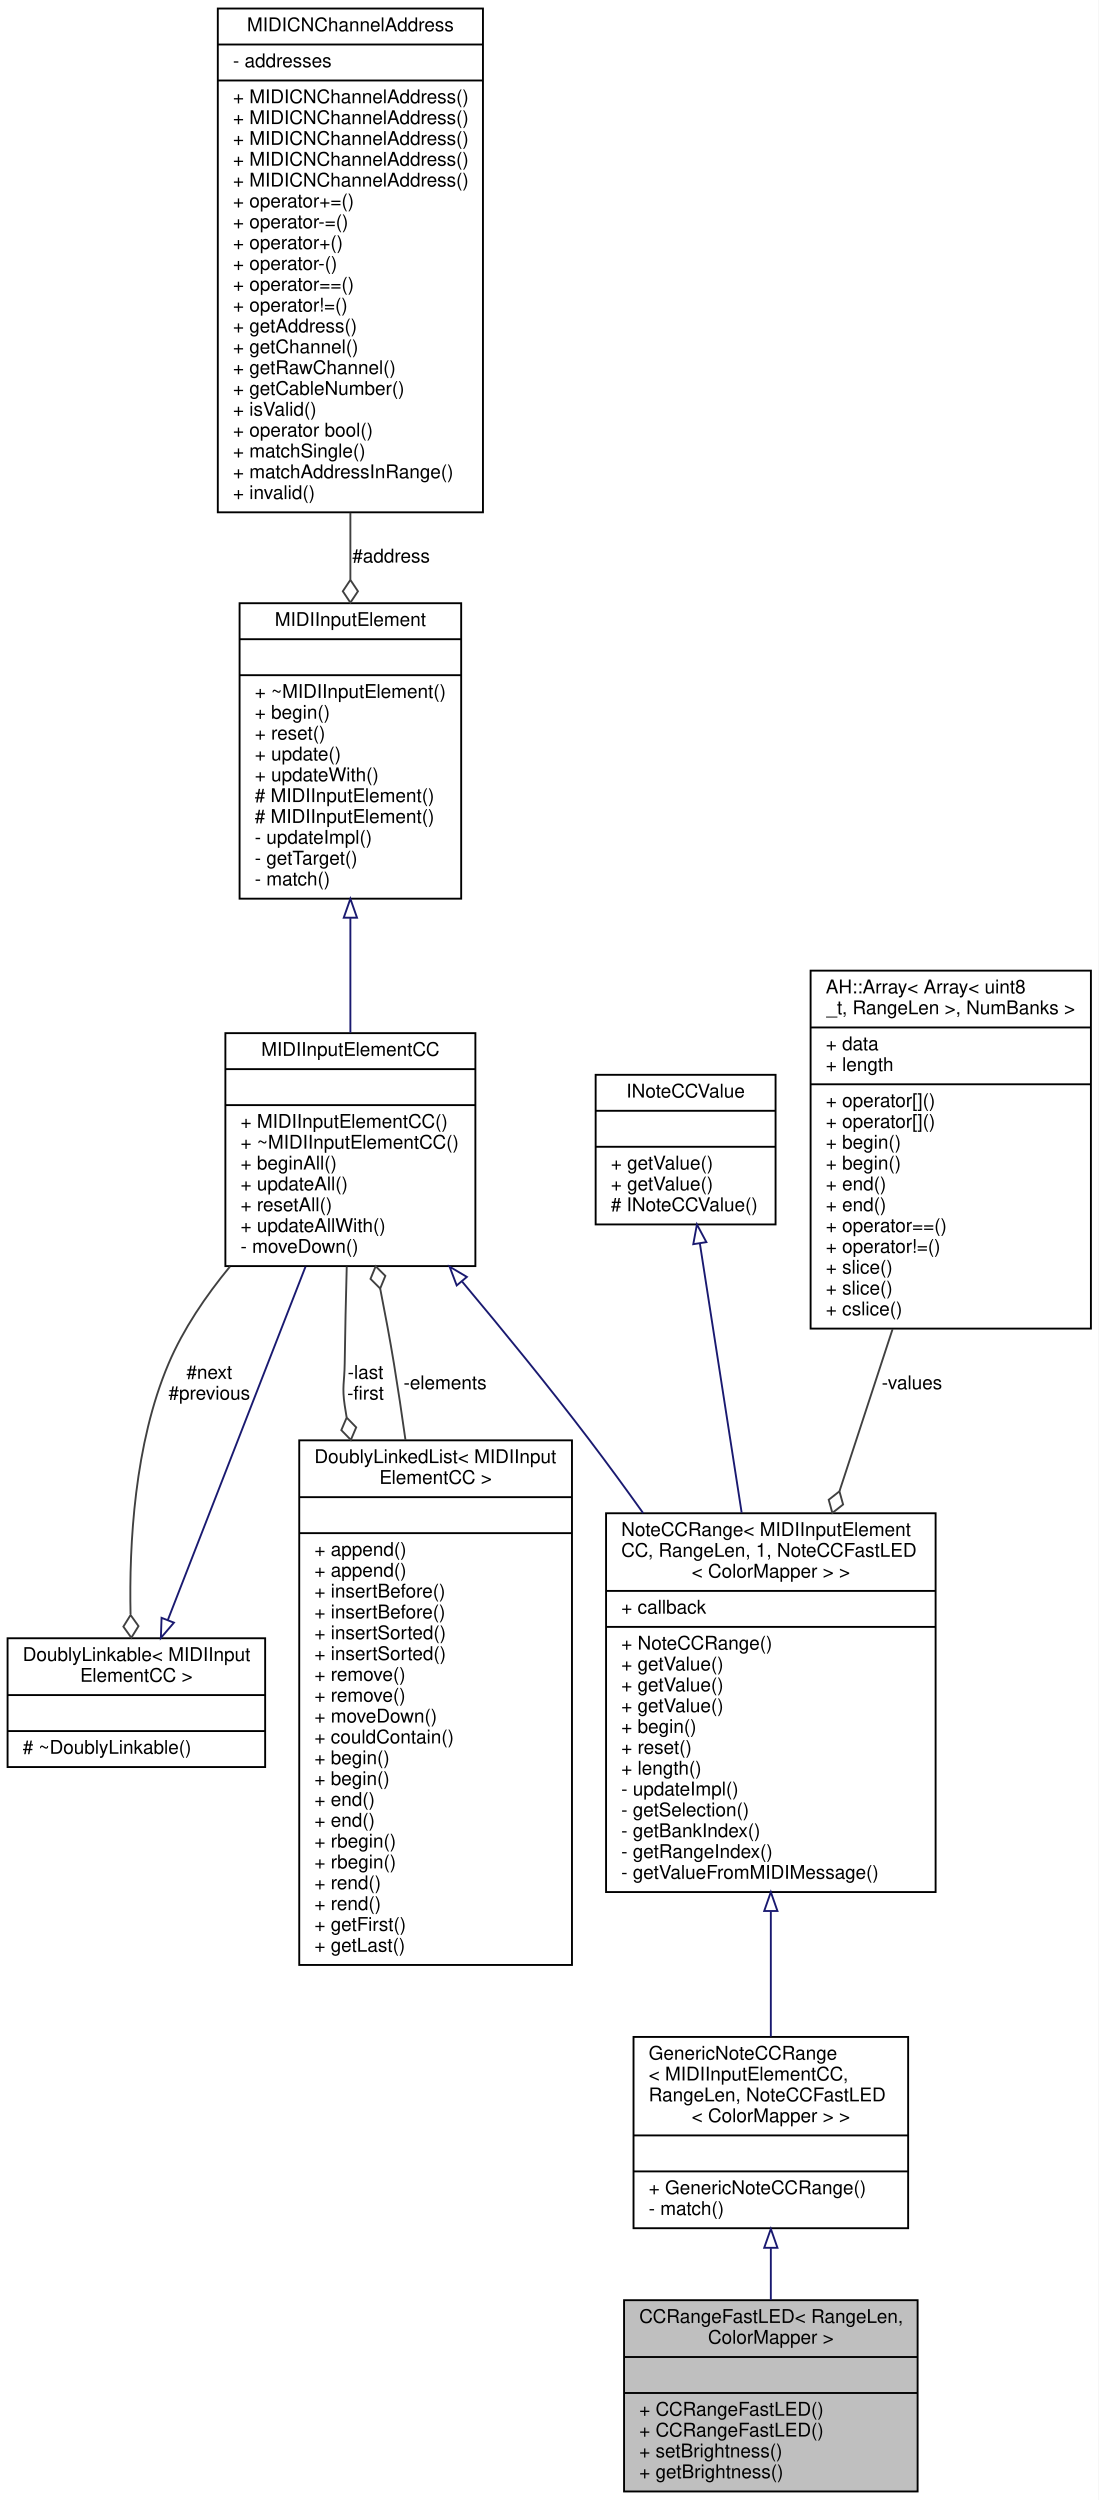
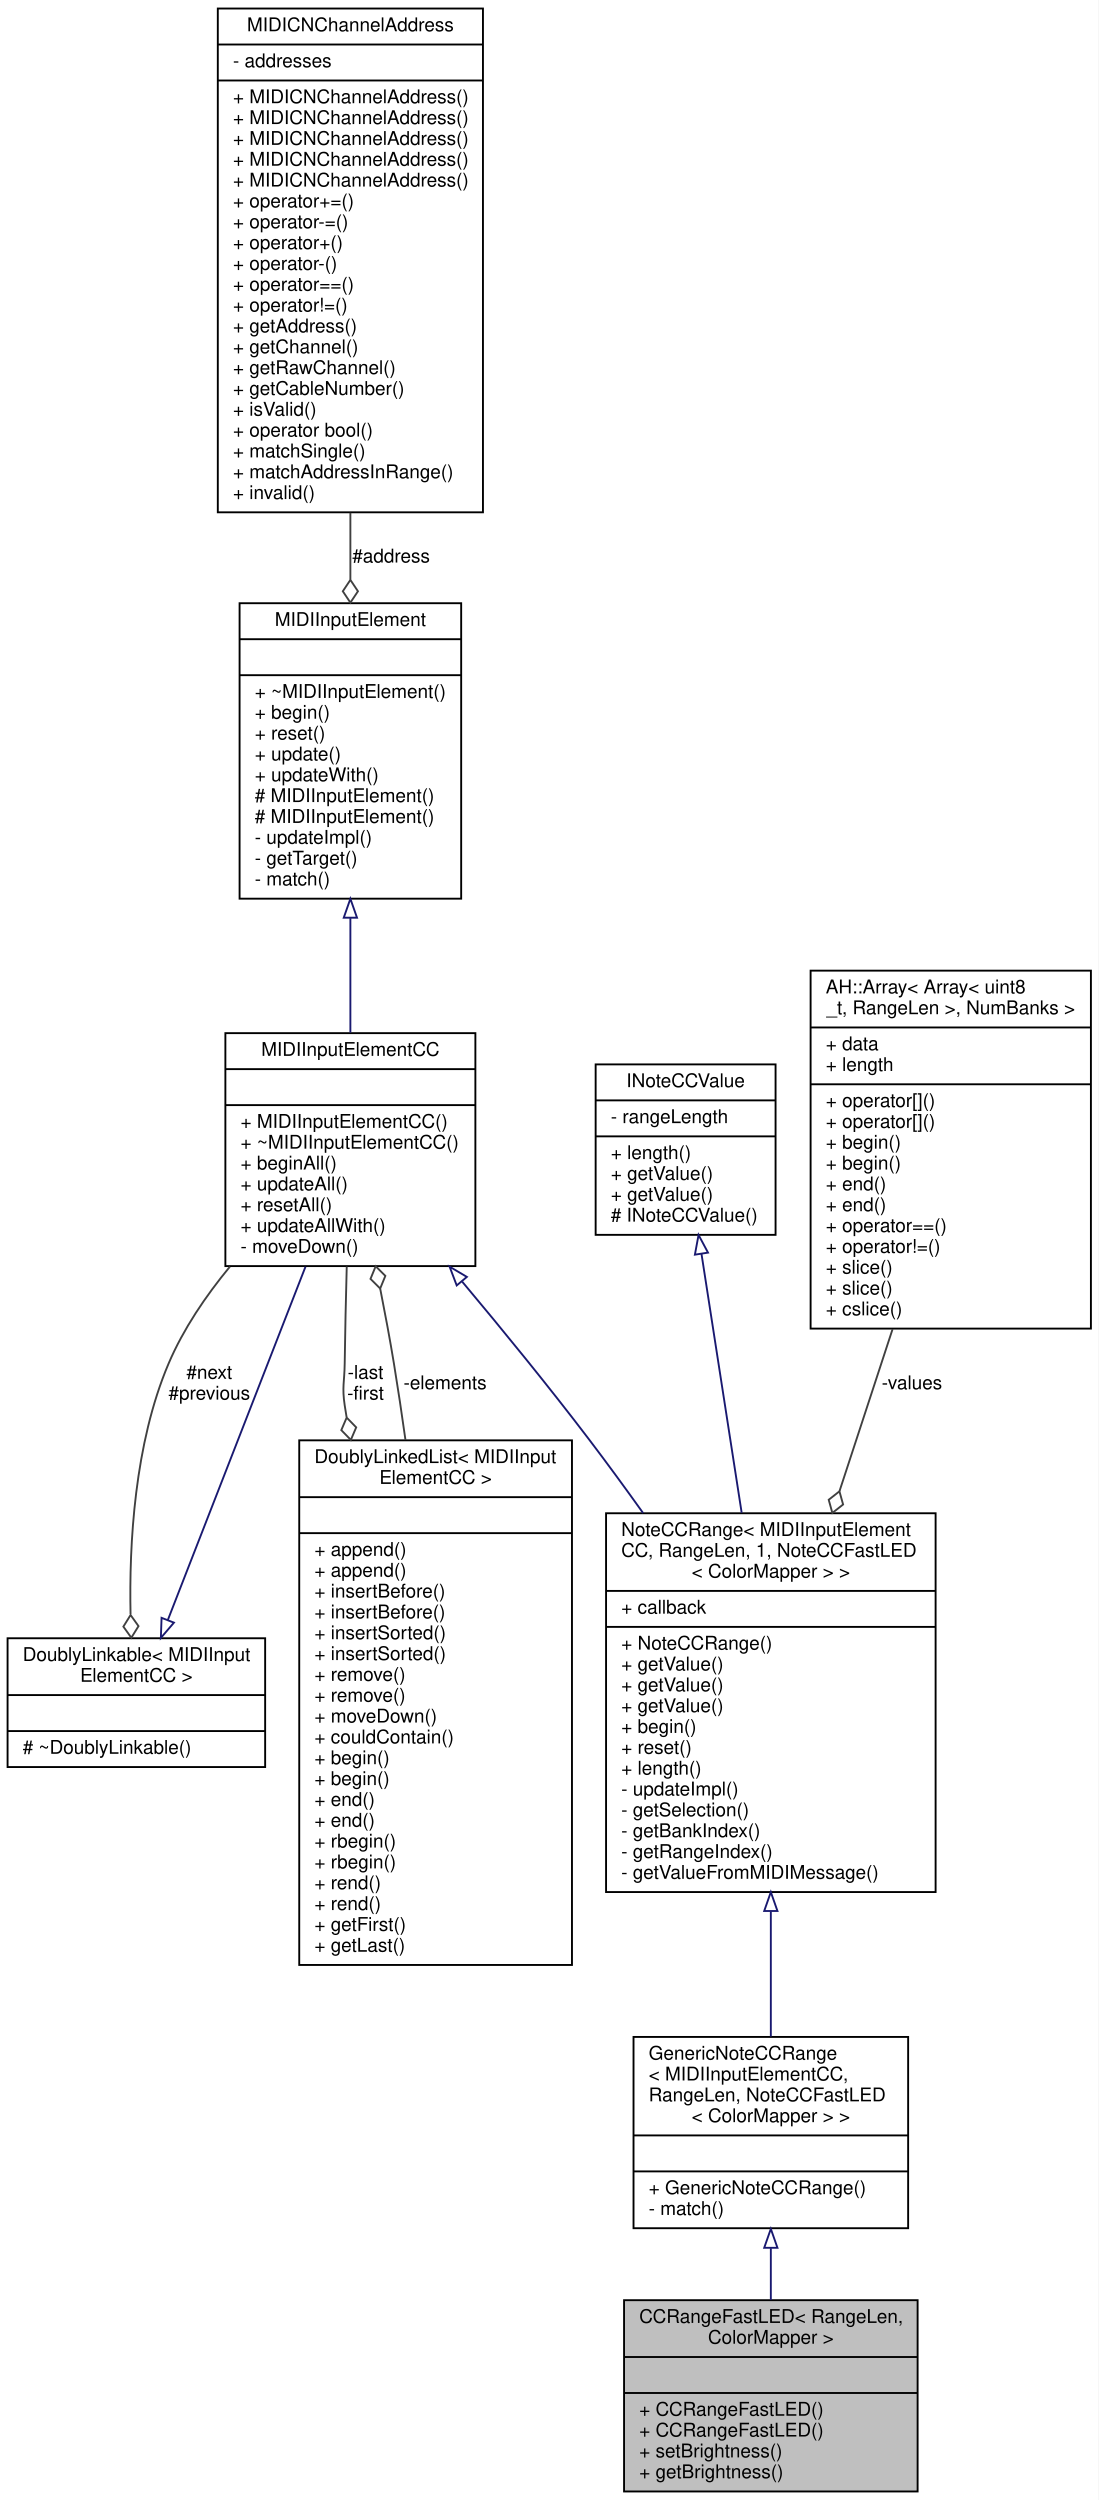
<svg xmlns="http://www.w3.org/2000/svg" xmlns:xlink="http://www.w3.org/1999/xlink" width="580pt" height="1320pt" viewBox="0.00 0.00 580.00 1320.00">
  <g id="graph0" class="graph" transform="scale(1 1) rotate(0) translate(4 1316)">
    <polygon fill="white" stroke="none" points="-4,4 -4,-1316 576,-1316 576,4 -4,4" />
    <g id="node1" class="node">
      <g id="a_node1">
        <a xlink:title=" ">
          <polygon fill="#bfbfbf" stroke="black" points="325.5,-0.5 325.5,-101.5 480.5,-101.5 480.5,-0.5 325.5,-0.5" />
          <text text-anchor="start" x="333.5" y="-89.5" font-family="Helvetica,sans-Serif" font-size="10.00">CCRangeFastLED&lt; RangeLen,</text>
          <text text-anchor="middle" x="403" y="-78.5" font-family="Helvetica,sans-Serif" font-size="10.00"> ColorMapper &gt;</text>
          <polyline fill="none" stroke="black" points="325.5,-71.5 480.5,-71.5 " />
          <text text-anchor="middle" x="403" y="-59.5" font-family="Helvetica,sans-Serif" font-size="10.00"> </text>
          <polyline fill="none" stroke="black" points="325.5,-52.5 480.5,-52.5 " />
          <text text-anchor="start" x="333.5" y="-40.5" font-family="Helvetica,sans-Serif" font-size="10.00">+ CCRangeFastLED()</text>
          <text text-anchor="start" x="333.5" y="-29.5" font-family="Helvetica,sans-Serif" font-size="10.00">+ CCRangeFastLED()</text>
          <text text-anchor="start" x="333.5" y="-18.5" font-family="Helvetica,sans-Serif" font-size="10.00">+ setBrightness()</text>
          <text text-anchor="start" x="333.5" y="-7.5" font-family="Helvetica,sans-Serif" font-size="10.00">+ getBrightness()</text>
        </a>
      </g>
    </g>
    <g id="node2" class="node">
      <g id="a_node2">
        <a xlink:href="../../d5/d80/classGenericNoteCCRange.html" target="_top" xlink:title=" ">
          <polygon fill="white" stroke="black" points="330.5,-139.5 330.5,-240.5 475.5,-240.5 475.5,-139.5 330.5,-139.5" />
          <text text-anchor="start" x="338.5" y="-228.5" font-family="Helvetica,sans-Serif" font-size="10.00">GenericNoteCCRange</text>
          <text text-anchor="start" x="338.5" y="-217.5" font-family="Helvetica,sans-Serif" font-size="10.00">&lt; MIDIInputElementCC,</text>
          <text text-anchor="start" x="338.5" y="-206.5" font-family="Helvetica,sans-Serif" font-size="10.00"> RangeLen, NoteCCFastLED</text>
          <text text-anchor="middle" x="403" y="-195.5" font-family="Helvetica,sans-Serif" font-size="10.00">&lt; ColorMapper &gt; &gt;</text>
          <polyline fill="none" stroke="black" points="330.5,-188.5 475.5,-188.5 " />
          <text text-anchor="middle" x="403" y="-176.5" font-family="Helvetica,sans-Serif" font-size="10.00"> </text>
          <polyline fill="none" stroke="black" points="330.5,-169.5 475.5,-169.5 " />
          <text text-anchor="start" x="338.5" y="-157.5" font-family="Helvetica,sans-Serif" font-size="10.00">+ GenericNoteCCRange()</text>
          <text text-anchor="start" x="338.5" y="-146.5" font-family="Helvetica,sans-Serif" font-size="10.00">- match()</text>
        </a>
      </g>
    </g>
    <g id="edge1" class="edge">
      <path fill="none" stroke="midnightblue" d="M403,-128.953C403,-119.812 403,-110.466 403,-101.581" />
      <polygon fill="none" stroke="midnightblue" points="399.5,-129.152 403,-139.152 406.5,-129.152 399.5,-129.152" />
    </g>
    <g id="node3" class="node">
      <g id="a_node3">
        <a xlink:href="../../d2/df4/classNoteCCRange.html" target="_top" xlink:title=" ">
          <polygon fill="white" stroke="black" points="316,-317 316,-517 490,-517 490,-317 316,-317" />
          <text text-anchor="start" x="324" y="-505" font-family="Helvetica,sans-Serif" font-size="10.00">NoteCCRange&lt; MIDIInputElement</text>
          <text text-anchor="start" x="324" y="-494" font-family="Helvetica,sans-Serif" font-size="10.00">CC, RangeLen, 1, NoteCCFastLED</text>
          <text text-anchor="middle" x="403" y="-483" font-family="Helvetica,sans-Serif" font-size="10.00">&lt; ColorMapper &gt; &gt;</text>
          <polyline fill="none" stroke="black" points="316,-476 490,-476 " />
          <text text-anchor="start" x="324" y="-464" font-family="Helvetica,sans-Serif" font-size="10.00">+ callback</text>
          <polyline fill="none" stroke="black" points="316,-457 490,-457 " />
          <text text-anchor="start" x="324" y="-445" font-family="Helvetica,sans-Serif" font-size="10.00">+ NoteCCRange()</text>
          <text text-anchor="start" x="324" y="-434" font-family="Helvetica,sans-Serif" font-size="10.00">+ getValue()</text>
          <text text-anchor="start" x="324" y="-423" font-family="Helvetica,sans-Serif" font-size="10.00">+ getValue()</text>
          <text text-anchor="start" x="324" y="-412" font-family="Helvetica,sans-Serif" font-size="10.00">+ getValue()</text>
          <text text-anchor="start" x="324" y="-401" font-family="Helvetica,sans-Serif" font-size="10.00">+ begin()</text>
          <text text-anchor="start" x="324" y="-390" font-family="Helvetica,sans-Serif" font-size="10.00">+ reset()</text>
          <text text-anchor="start" x="324" y="-379" font-family="Helvetica,sans-Serif" font-size="10.00">+ length()</text>
          <text text-anchor="start" x="324" y="-368" font-family="Helvetica,sans-Serif" font-size="10.00">- updateImpl()</text>
          <text text-anchor="start" x="324" y="-357" font-family="Helvetica,sans-Serif" font-size="10.00">- getSelection()</text>
          <text text-anchor="start" x="324" y="-346" font-family="Helvetica,sans-Serif" font-size="10.00">- getBankIndex()</text>
          <text text-anchor="start" x="324" y="-335" font-family="Helvetica,sans-Serif" font-size="10.00">- getRangeIndex()</text>
          <text text-anchor="start" x="324" y="-324" font-family="Helvetica,sans-Serif" font-size="10.00">- getValueFromMIDIMessage()</text>
        </a>
      </g>
    </g>
    <g id="edge2" class="edge">
      <path fill="none" stroke="midnightblue" d="M403,-306.734C403,-283.589 403,-260.261 403,-240.673" />
      <polygon fill="none" stroke="midnightblue" points="399.5,-306.984 403,-316.984 406.5,-306.984 399.5,-306.984" />
    </g>
    <g id="node4" class="node">
      <g id="a_node4">
        <a xlink:href="../../d3/d96/classMIDIInputElementCC.html" target="_top" xlink:title="Class for objects that listen for incoming MIDI Controller Change events.">
          <polygon fill="white" stroke="black" points="115,-647.5 115,-770.5 247,-770.5 247,-647.5 115,-647.5" />
          <text text-anchor="middle" x="181" y="-758.5" font-family="Helvetica,sans-Serif" font-size="10.00">MIDIInputElementCC</text>
          <polyline fill="none" stroke="black" points="115,-751.5 247,-751.5 " />
          <text text-anchor="middle" x="181" y="-739.5" font-family="Helvetica,sans-Serif" font-size="10.00"> </text>
          <polyline fill="none" stroke="black" points="115,-732.5 247,-732.5 " />
          <text text-anchor="start" x="123" y="-720.5" font-family="Helvetica,sans-Serif" font-size="10.00">+ MIDIInputElementCC()</text>
          <text text-anchor="start" x="123" y="-709.5" font-family="Helvetica,sans-Serif" font-size="10.00">+ ~MIDIInputElementCC()</text>
          <text text-anchor="start" x="123" y="-698.5" font-family="Helvetica,sans-Serif" font-size="10.00">+ beginAll()</text>
          <text text-anchor="start" x="123" y="-687.5" font-family="Helvetica,sans-Serif" font-size="10.00">+ updateAll()</text>
          <text text-anchor="start" x="123" y="-676.5" font-family="Helvetica,sans-Serif" font-size="10.00">+ resetAll()</text>
          <text text-anchor="start" x="123" y="-665.5" font-family="Helvetica,sans-Serif" font-size="10.00">+ updateAllWith()</text>
          <text text-anchor="start" x="123" y="-654.5" font-family="Helvetica,sans-Serif" font-size="10.00">- moveDown()</text>
        </a>
      </g>
    </g>
    <g id="edge3" class="edge">
      <path fill="none" stroke="midnightblue" d="M239.991,-639.344C261.564,-613.59 285.852,-583.821 307,-556 316.449,-543.57 326.142,-530.308 335.563,-517.105" />
      <polygon fill="none" stroke="midnightblue" points="237.143,-637.293 233.39,-647.2 242.503,-641.796 237.143,-637.293" />
    </g>
    <g id="node7" class="node">
      <g id="a_node7">
        <a xlink:href="../../d4/d23/classDoublyLinkable.html" target="_top" xlink:title=" ">
          <polygon fill="white" stroke="black" points="0,-383 0,-451 136,-451 136,-383 0,-383" />
          <text text-anchor="start" x="8" y="-439" font-family="Helvetica,sans-Serif" font-size="10.00">DoublyLinkable&lt; MIDIInput</text>
          <text text-anchor="middle" x="68" y="-428" font-family="Helvetica,sans-Serif" font-size="10.00">ElementCC &gt;</text>
          <polyline fill="none" stroke="black" points="0,-421 136,-421 " />
          <text text-anchor="middle" x="68" y="-409" font-family="Helvetica,sans-Serif" font-size="10.00"> </text>
          <polyline fill="none" stroke="black" points="0,-402 136,-402 " />
          <text text-anchor="start" x="8" y="-390" font-family="Helvetica,sans-Serif" font-size="10.00"># ~DoublyLinkable()</text>
        </a>
      </g>
    </g>
    <g id="edge7" class="edge">
      <path fill="none" stroke="#404040" d="M117.392,-647.221C104.626,-631.737 92.764,-614.266 85,-596 67.022,-553.704 64.152,-500.799 64.928,-463.7" />
      <polygon fill="none" stroke="#404040" points="64.942,-463.274 61.142,-457.146 65.336,-451.28 69.137,-457.409 64.942,-463.274" />
      <text text-anchor="middle" x="106.5" y="-588" font-family="Helvetica,sans-Serif" font-size="10.00"> #next</text>
      <text text-anchor="middle" x="106.5" y="-577" font-family="Helvetica,sans-Serif" font-size="10.00">#previous</text>
    </g>
    <g id="node8" class="node">
      <g id="a_node8">
        <a xlink:href="../../dd/d16/classDoublyLinkedList.html" target="_top" xlink:title=" ">
          <polygon fill="white" stroke="black" points="154,-278.5 154,-555.5 298,-555.5 298,-278.5 154,-278.5" />
          <text text-anchor="start" x="162" y="-543.5" font-family="Helvetica,sans-Serif" font-size="10.00">DoublyLinkedList&lt; MIDIInput</text>
          <text text-anchor="middle" x="226" y="-532.5" font-family="Helvetica,sans-Serif" font-size="10.00">ElementCC &gt;</text>
          <polyline fill="none" stroke="black" points="154,-525.5 298,-525.5 " />
          <text text-anchor="middle" x="226" y="-513.5" font-family="Helvetica,sans-Serif" font-size="10.00"> </text>
          <polyline fill="none" stroke="black" points="154,-506.5 298,-506.5 " />
          <text text-anchor="start" x="162" y="-494.5" font-family="Helvetica,sans-Serif" font-size="10.00">+ append()</text>
          <text text-anchor="start" x="162" y="-483.5" font-family="Helvetica,sans-Serif" font-size="10.00">+ append()</text>
          <text text-anchor="start" x="162" y="-472.5" font-family="Helvetica,sans-Serif" font-size="10.00">+ insertBefore()</text>
          <text text-anchor="start" x="162" y="-461.5" font-family="Helvetica,sans-Serif" font-size="10.00">+ insertBefore()</text>
          <text text-anchor="start" x="162" y="-450.5" font-family="Helvetica,sans-Serif" font-size="10.00">+ insertSorted()</text>
          <text text-anchor="start" x="162" y="-439.5" font-family="Helvetica,sans-Serif" font-size="10.00">+ insertSorted()</text>
          <text text-anchor="start" x="162" y="-428.5" font-family="Helvetica,sans-Serif" font-size="10.00">+ remove()</text>
          <text text-anchor="start" x="162" y="-417.5" font-family="Helvetica,sans-Serif" font-size="10.00">+ remove()</text>
          <text text-anchor="start" x="162" y="-406.5" font-family="Helvetica,sans-Serif" font-size="10.00">+ moveDown()</text>
          <text text-anchor="start" x="162" y="-395.5" font-family="Helvetica,sans-Serif" font-size="10.00">+ couldContain()</text>
          <text text-anchor="start" x="162" y="-384.5" font-family="Helvetica,sans-Serif" font-size="10.00">+ begin()</text>
          <text text-anchor="start" x="162" y="-373.5" font-family="Helvetica,sans-Serif" font-size="10.00">+ begin()</text>
          <text text-anchor="start" x="162" y="-362.5" font-family="Helvetica,sans-Serif" font-size="10.00">+ end()</text>
          <text text-anchor="start" x="162" y="-351.5" font-family="Helvetica,sans-Serif" font-size="10.00">+ end()</text>
          <text text-anchor="start" x="162" y="-340.5" font-family="Helvetica,sans-Serif" font-size="10.00">+ rbegin()</text>
          <text text-anchor="start" x="162" y="-329.5" font-family="Helvetica,sans-Serif" font-size="10.00">+ rbegin()</text>
          <text text-anchor="start" x="162" y="-318.5" font-family="Helvetica,sans-Serif" font-size="10.00">+ rend()</text>
          <text text-anchor="start" x="162" y="-307.5" font-family="Helvetica,sans-Serif" font-size="10.00">+ rend()</text>
          <text text-anchor="start" x="162" y="-296.5" font-family="Helvetica,sans-Serif" font-size="10.00">+ getFirst()</text>
          <text text-anchor="start" x="162" y="-285.5" font-family="Helvetica,sans-Serif" font-size="10.00">+ getLast()</text>
        </a>
      </g>
    </g>
    <g id="edge9" class="edge">
      <path fill="none" stroke="#404040" d="M179.077,-647.264C178.631,-630.644 178.223,-612.629 178,-596 177.869,-586.223 176.546,-583.669 178,-574 178.311,-571.929 178.645,-569.848 178.999,-567.758" />
      <polygon fill="none" stroke="#404040" points="179.044,-567.516 176.209,-560.885 181.239,-555.718 184.074,-562.349 179.044,-567.516" />
      <text text-anchor="middle" x="189" y="-588" font-family="Helvetica,sans-Serif" font-size="10.00"> -last</text>
      <text text-anchor="middle" x="189" y="-577" font-family="Helvetica,sans-Serif" font-size="10.00">-first</text>
    </g>
    <g id="node5" class="node">
      <g id="a_node5">
        <a xlink:href="../../d9/db1/classMIDIInputElement.html" target="_top" xlink:title="A class for objects that listen for incoming MIDI events.">
          <polygon fill="white" stroke="black" points="122.5,-841.5 122.5,-997.5 239.5,-997.5 239.5,-841.5 122.5,-841.5" />
          <text text-anchor="middle" x="181" y="-985.5" font-family="Helvetica,sans-Serif" font-size="10.00">MIDIInputElement</text>
          <polyline fill="none" stroke="black" points="122.5,-978.5 239.5,-978.5 " />
          <text text-anchor="middle" x="181" y="-966.5" font-family="Helvetica,sans-Serif" font-size="10.00"> </text>
          <polyline fill="none" stroke="black" points="122.5,-959.5 239.5,-959.5 " />
          <text text-anchor="start" x="130.5" y="-947.5" font-family="Helvetica,sans-Serif" font-size="10.00">+ ~MIDIInputElement()</text>
          <text text-anchor="start" x="130.5" y="-936.5" font-family="Helvetica,sans-Serif" font-size="10.00">+ begin()</text>
          <text text-anchor="start" x="130.5" y="-925.5" font-family="Helvetica,sans-Serif" font-size="10.00">+ reset()</text>
          <text text-anchor="start" x="130.5" y="-914.5" font-family="Helvetica,sans-Serif" font-size="10.00">+ update()</text>
          <text text-anchor="start" x="130.5" y="-903.5" font-family="Helvetica,sans-Serif" font-size="10.00">+ updateWith()</text>
          <text text-anchor="start" x="130.5" y="-892.5" font-family="Helvetica,sans-Serif" font-size="10.00"># MIDIInputElement()</text>
          <text text-anchor="start" x="130.5" y="-881.5" font-family="Helvetica,sans-Serif" font-size="10.00"># MIDIInputElement()</text>
          <text text-anchor="start" x="130.5" y="-870.5" font-family="Helvetica,sans-Serif" font-size="10.00">- updateImpl()</text>
          <text text-anchor="start" x="130.5" y="-859.5" font-family="Helvetica,sans-Serif" font-size="10.00">- getTarget()</text>
          <text text-anchor="start" x="130.5" y="-848.5" font-family="Helvetica,sans-Serif" font-size="10.00">- match()</text>
        </a>
      </g>
    </g>
    <g id="edge4" class="edge">
      <path fill="none" stroke="midnightblue" d="M181,-831.238C181,-810.9 181,-789.676 181,-770.774" />
      <polygon fill="none" stroke="midnightblue" points="177.5,-831.455 181,-841.455 184.5,-831.455 177.5,-831.455" />
    </g>
    <g id="node6" class="node">
      <g id="a_node6">
        <a xlink:href="../../d3/d10/classMIDICNChannelAddress.html" target="_top" xlink:title="A type-safe utility class for saving a MIDI address consisting of a 7-bit address,...">
          <polygon fill="white" stroke="black" points="111,-1045.5 111,-1311.5 251,-1311.5 251,-1045.5 111,-1045.5" />
          <text text-anchor="middle" x="181" y="-1299.5" font-family="Helvetica,sans-Serif" font-size="10.00">MIDICNChannelAddress</text>
          <polyline fill="none" stroke="black" points="111,-1292.5 251,-1292.5 " />
          <text text-anchor="start" x="119" y="-1280.5" font-family="Helvetica,sans-Serif" font-size="10.00">- addresses</text>
          <polyline fill="none" stroke="black" points="111,-1273.5 251,-1273.5 " />
          <text text-anchor="start" x="119" y="-1261.5" font-family="Helvetica,sans-Serif" font-size="10.00">+ MIDICNChannelAddress()</text>
          <text text-anchor="start" x="119" y="-1250.5" font-family="Helvetica,sans-Serif" font-size="10.00">+ MIDICNChannelAddress()</text>
          <text text-anchor="start" x="119" y="-1239.5" font-family="Helvetica,sans-Serif" font-size="10.00">+ MIDICNChannelAddress()</text>
          <text text-anchor="start" x="119" y="-1228.5" font-family="Helvetica,sans-Serif" font-size="10.00">+ MIDICNChannelAddress()</text>
          <text text-anchor="start" x="119" y="-1217.5" font-family="Helvetica,sans-Serif" font-size="10.00">+ MIDICNChannelAddress()</text>
          <text text-anchor="start" x="119" y="-1206.5" font-family="Helvetica,sans-Serif" font-size="10.00">+ operator+=()</text>
          <text text-anchor="start" x="119" y="-1195.5" font-family="Helvetica,sans-Serif" font-size="10.00">+ operator-=()</text>
          <text text-anchor="start" x="119" y="-1184.5" font-family="Helvetica,sans-Serif" font-size="10.00">+ operator+()</text>
          <text text-anchor="start" x="119" y="-1173.5" font-family="Helvetica,sans-Serif" font-size="10.00">+ operator-()</text>
          <text text-anchor="start" x="119" y="-1162.5" font-family="Helvetica,sans-Serif" font-size="10.00">+ operator==()</text>
          <text text-anchor="start" x="119" y="-1151.5" font-family="Helvetica,sans-Serif" font-size="10.00">+ operator!=()</text>
          <text text-anchor="start" x="119" y="-1140.5" font-family="Helvetica,sans-Serif" font-size="10.00">+ getAddress()</text>
          <text text-anchor="start" x="119" y="-1129.5" font-family="Helvetica,sans-Serif" font-size="10.00">+ getChannel()</text>
          <text text-anchor="start" x="119" y="-1118.5" font-family="Helvetica,sans-Serif" font-size="10.00">+ getRawChannel()</text>
          <text text-anchor="start" x="119" y="-1107.5" font-family="Helvetica,sans-Serif" font-size="10.00">+ getCableNumber()</text>
          <text text-anchor="start" x="119" y="-1096.5" font-family="Helvetica,sans-Serif" font-size="10.00">+ isValid()</text>
          <text text-anchor="start" x="119" y="-1085.5" font-family="Helvetica,sans-Serif" font-size="10.00">+ operator bool()</text>
          <text text-anchor="start" x="119" y="-1074.5" font-family="Helvetica,sans-Serif" font-size="10.00">+ matchSingle()</text>
          <text text-anchor="start" x="119" y="-1063.5" font-family="Helvetica,sans-Serif" font-size="10.00">+ matchAddressInRange()</text>
          <text text-anchor="start" x="119" y="-1052.5" font-family="Helvetica,sans-Serif" font-size="10.00">+ invalid()</text>
        </a>
      </g>
    </g>
    <g id="edge5" class="edge">
      <path fill="none" stroke="#404040" d="M181,-1045.24C181,-1033.31 181,-1021.43 181,-1010.01" />
      <polygon fill="none" stroke="#404040" points="181,-1009.81 177,-1003.81 181,-997.81 185,-1003.81 181,-1009.81" />
      <text text-anchor="middle" x="202.5" y="-1019" font-family="Helvetica,sans-Serif" font-size="10.00"> #address</text>
    </g>
    <g id="edge6" class="edge">
      <path fill="none" stroke="midnightblue" d="M84.6,-460.602C103.793,-509.857 135.53,-591.307 157.311,-647.206" />
      <polygon fill="none" stroke="midnightblue" points="87.827,-459.244 80.935,-451.197 81.305,-461.786 87.827,-459.244" />
    </g>
    <g id="edge8" class="edge">
      <path fill="none" stroke="#404040" d="M210.092,-555.663C208.183,-569.313 206.144,-582.941 204,-596 201.894,-608.822 199.362,-622.41 196.758,-635.534" />
      <polygon fill="none" stroke="#404040" points="196.733,-635.658 199.466,-642.332 194.357,-647.421 191.624,-640.748 196.733,-635.658" />
      <text text-anchor="middle" x="231" y="-582.5" font-family="Helvetica,sans-Serif" font-size="10.00"> -elements</text>
    </g>
    <g id="node9" class="node">
      <g id="a_node9">
        <a xlink:href="../../d7/dab/classINoteCCValue.html" target="_top" xlink:title=" ">
-           <polygon fill="white" stroke="black" points="310.5,-669.5 310.5,-748.5 405.5,-748.5 405.5,-669.5 310.5,-669.5" />
-           <text text-anchor="middle" x="358" y="-736.5" font-family="Helvetica,sans-Serif" font-size="10.00">INoteCCValue</text>
-           <polyline fill="none" stroke="black" points="310.5,-729.5 405.5,-729.5 " />
-           <text text-anchor="middle" x="358" y="-717.5" font-family="Helvetica,sans-Serif" font-size="10.00"> </text>
-           <polyline fill="none" stroke="black" points="310.5,-710.5 405.5,-710.5 " />
-           <text text-anchor="start" x="318.5" y="-698.5" font-family="Helvetica,sans-Serif" font-size="10.00">+ getValue()</text>
-           <text text-anchor="start" x="318.5" y="-687.5" font-family="Helvetica,sans-Serif" font-size="10.00">+ getValue()</text>
-           <text text-anchor="start" x="318.5" y="-676.5" font-family="Helvetica,sans-Serif" font-size="10.00"># INoteCCValue()</text>
+           <polygon fill="white" stroke="black" points="310.5,-664 310.5,-754 405.5,-754 405.5,-664 310.5,-664" />
+           <text text-anchor="middle" x="358" y="-742" font-family="Helvetica,sans-Serif" font-size="10.00">INoteCCValue</text>
+           <polyline fill="none" stroke="black" points="310.5,-735 405.5,-735 " />
+           <text text-anchor="start" x="318.5" y="-723" font-family="Helvetica,sans-Serif" font-size="10.00">- rangeLength</text>
+           <polyline fill="none" stroke="black" points="310.5,-716 405.5,-716 " />
+           <text text-anchor="start" x="318.5" y="-704" font-family="Helvetica,sans-Serif" font-size="10.00">+ length()</text>
+           <text text-anchor="start" x="318.5" y="-693" font-family="Helvetica,sans-Serif" font-size="10.00">+ getValue()</text>
+           <text text-anchor="start" x="318.5" y="-682" font-family="Helvetica,sans-Serif" font-size="10.00">+ getValue()</text>
+           <text text-anchor="start" x="318.5" y="-671" font-family="Helvetica,sans-Serif" font-size="10.00"># INoteCCValue()</text>
        </a>
      </g>
    </g>
    <g id="edge10" class="edge">
-       <path fill="none" stroke="midnightblue" d="M365.52,-659.536C371.525,-620.837 380.139,-565.328 387.594,-517.28" />
-       <polygon fill="none" stroke="midnightblue" points="362.051,-659.072 363.976,-669.49 368.968,-660.145 362.051,-659.072" />
+       <path fill="none" stroke="midnightblue" d="M366.375,-654.03C372.326,-615.676 380.492,-563.054 387.603,-517.228" />
+       <polygon fill="none" stroke="midnightblue" points="362.909,-653.537 364.835,-663.955 369.827,-654.61 362.909,-653.537" />
    </g>
    <g id="node10" class="node">
      <g id="a_node10">
        <a xlink:href="../../d0/d32/structAH_1_1Array.html" target="_top" xlink:title=" ">
          <polygon fill="white" stroke="black" points="424,-614.5 424,-803.5 572,-803.5 572,-614.5 424,-614.5" />
          <text text-anchor="start" x="432" y="-791.5" font-family="Helvetica,sans-Serif" font-size="10.00">AH::Array&lt; Array&lt; uint8</text>
          <text text-anchor="middle" x="498" y="-780.5" font-family="Helvetica,sans-Serif" font-size="10.00">_t, RangeLen &gt;, NumBanks &gt;</text>
          <polyline fill="none" stroke="black" points="424,-773.5 572,-773.5 " />
          <text text-anchor="start" x="432" y="-761.5" font-family="Helvetica,sans-Serif" font-size="10.00">+ data</text>
          <text text-anchor="start" x="432" y="-750.5" font-family="Helvetica,sans-Serif" font-size="10.00">+ length</text>
          <polyline fill="none" stroke="black" points="424,-743.5 572,-743.5 " />
          <text text-anchor="start" x="432" y="-731.5" font-family="Helvetica,sans-Serif" font-size="10.00">+ operator[]()</text>
          <text text-anchor="start" x="432" y="-720.5" font-family="Helvetica,sans-Serif" font-size="10.00">+ operator[]()</text>
          <text text-anchor="start" x="432" y="-709.5" font-family="Helvetica,sans-Serif" font-size="10.00">+ begin()</text>
          <text text-anchor="start" x="432" y="-698.5" font-family="Helvetica,sans-Serif" font-size="10.00">+ begin()</text>
          <text text-anchor="start" x="432" y="-687.5" font-family="Helvetica,sans-Serif" font-size="10.00">+ end()</text>
          <text text-anchor="start" x="432" y="-676.5" font-family="Helvetica,sans-Serif" font-size="10.00">+ end()</text>
          <text text-anchor="start" x="432" y="-665.5" font-family="Helvetica,sans-Serif" font-size="10.00">+ operator==()</text>
          <text text-anchor="start" x="432" y="-654.5" font-family="Helvetica,sans-Serif" font-size="10.00">+ operator!=()</text>
          <text text-anchor="start" x="432" y="-643.5" font-family="Helvetica,sans-Serif" font-size="10.00">+ slice()</text>
          <text text-anchor="start" x="432" y="-632.5" font-family="Helvetica,sans-Serif" font-size="10.00">+ slice()</text>
          <text text-anchor="start" x="432" y="-621.5" font-family="Helvetica,sans-Serif" font-size="10.00">+ cslice()</text>
        </a>
      </g>
    </g>
    <g id="edge11" class="edge">
      <path fill="none" stroke="#404040" d="M467.287,-614.246C458.354,-586.975 448.511,-556.929 439.27,-528.719" />
      <polygon fill="none" stroke="#404040" points="439.224,-528.579 433.555,-524.122 435.488,-517.175 441.158,-521.632 439.224,-528.579" />
      <text text-anchor="middle" x="477.5" y="-582.5" font-family="Helvetica,sans-Serif" font-size="10.00"> -values</text>
    </g>
  </g>
</svg>
